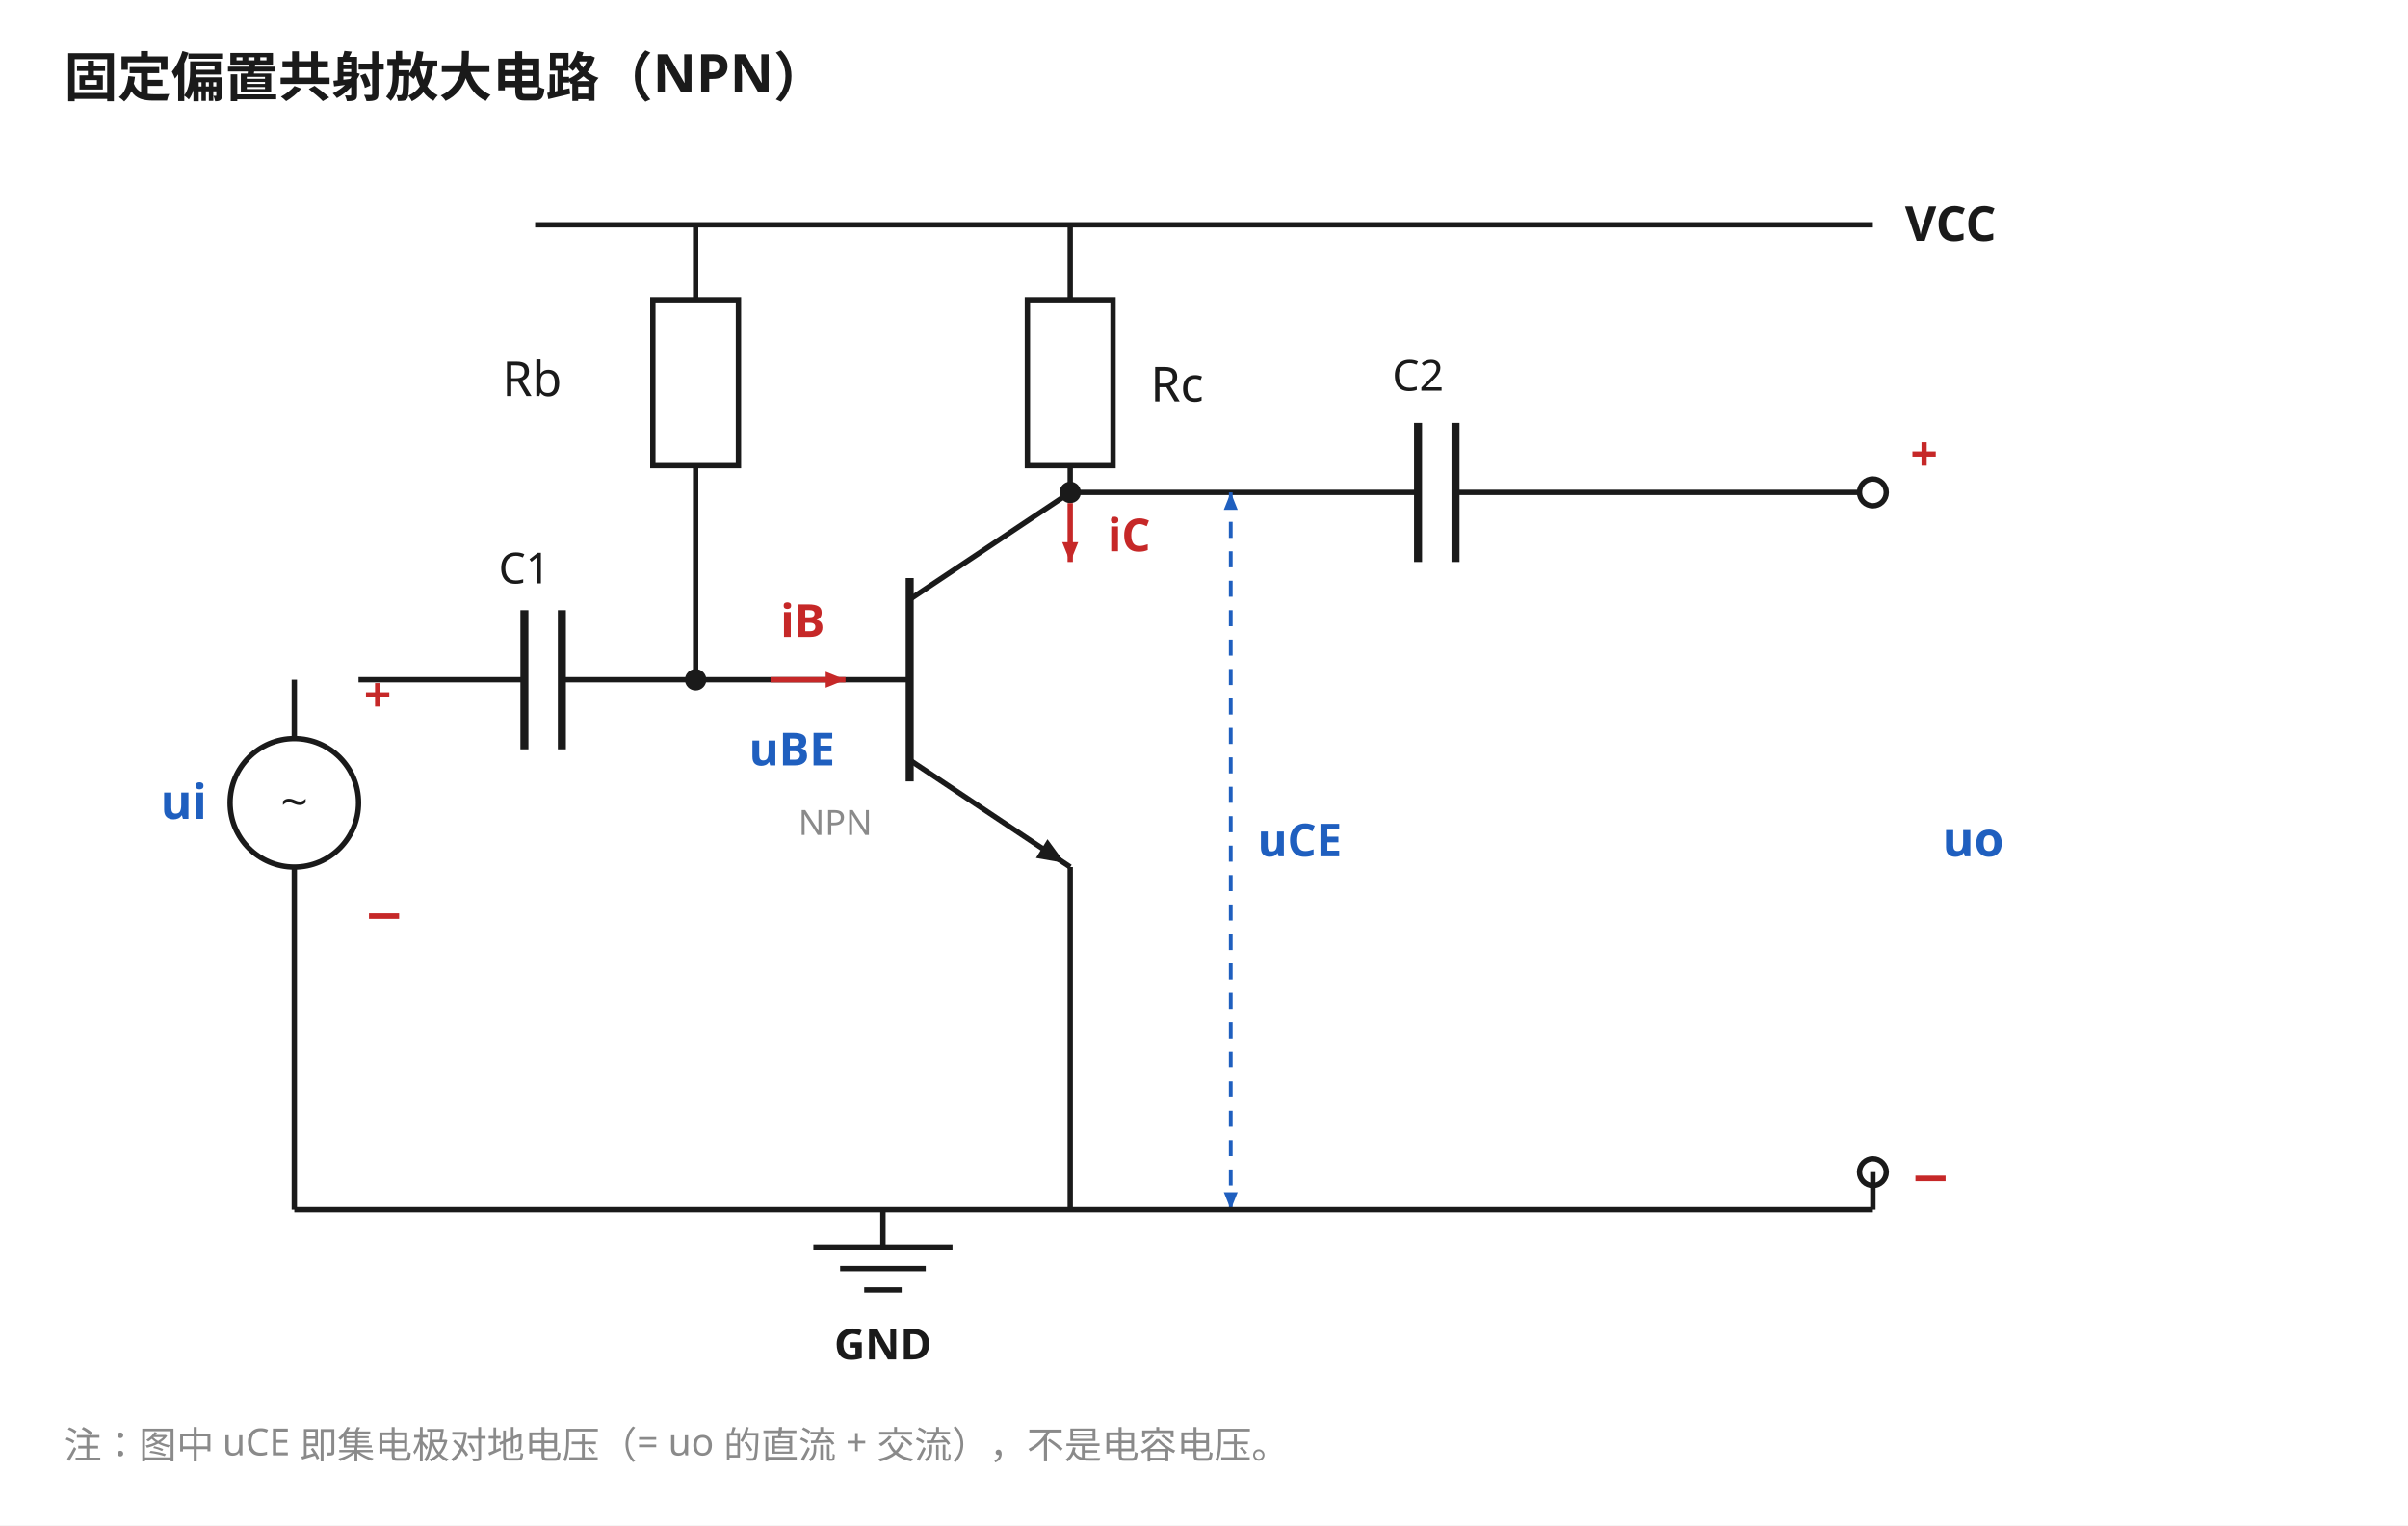
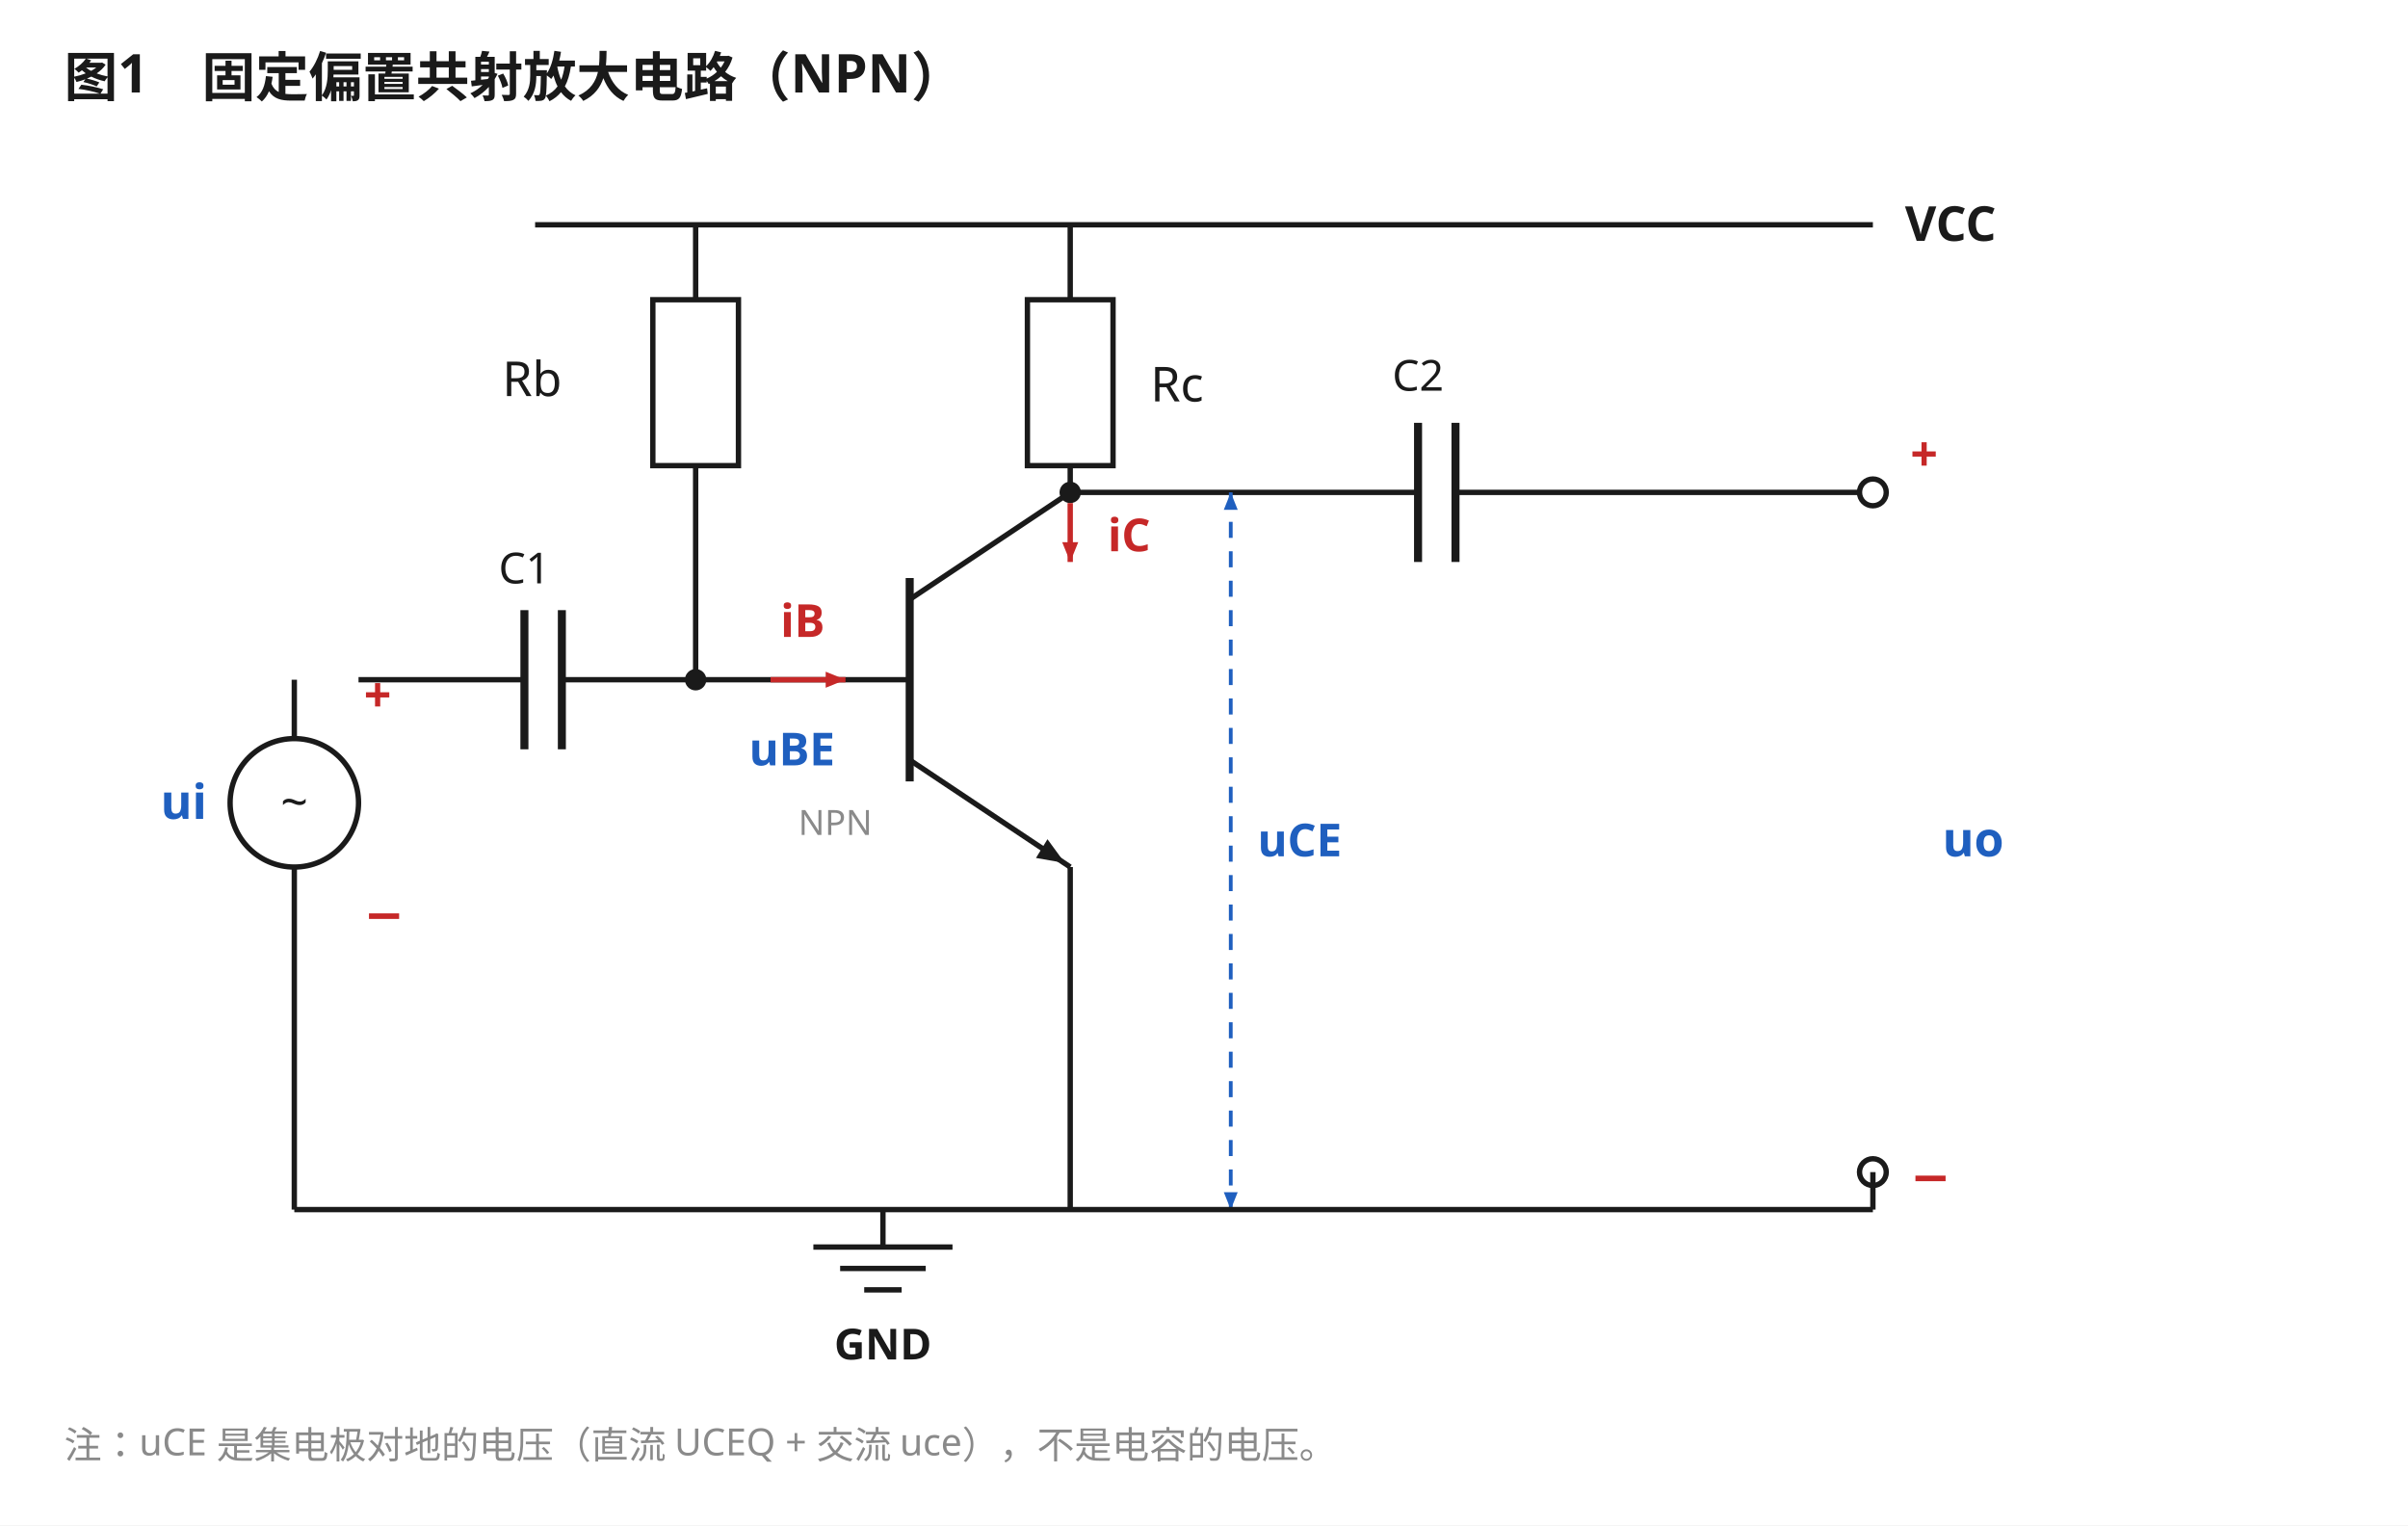
<svg xmlns="http://www.w3.org/2000/svg" width="900" height="570" viewBox="0 0 900 570">
  <rect width="900" height="570" fill="#ffffff" />
-   <text x="24" y="36" font-family="'Microsoft YaHei','PingFang SC','Segoe UI',sans-serif" font-size="20" fill="#1a1a1a" text-anchor="start" font-weight="bold">固定偏置共射放大电路（NPN）</text>
+   <text x="24" y="36" font-family="'Microsoft YaHei','PingFang SC','Segoe UI',sans-serif" font-size="20" fill="#1a1a1a" text-anchor="start" font-weight="bold">图1　固定偏置共射放大电路（NPN）</text>
  <line x1="200" y1="84" x2="700" y2="84" stroke="#1a1a1a" stroke-width="2" />
  <text x="712" y="90" font-family="'Microsoft YaHei','PingFang SC','Segoe UI',sans-serif" font-size="18" fill="#1a1a1a" text-anchor="start" font-weight="bold">VCC</text>
  <line x1="260" y1="84" x2="260" y2="112" stroke="#1a1a1a" stroke-width="2" />
  <rect x="244" y="112" width="32" height="62" fill="#ffffff" stroke="#1a1a1a" stroke-width="2" />
  <line x1="260" y1="174" x2="260" y2="254" stroke="#1a1a1a" stroke-width="2" />
  <text x="210" y="148" font-family="'Microsoft YaHei','PingFang SC','Segoe UI',sans-serif" font-size="18" fill="#1a1a1a" text-anchor="end" font-weight="normal">Rb</text>
  <line x1="110" y1="254" x2="110" y2="276" stroke="#1a1a1a" stroke-width="2" />
  <circle cx="110" cy="300" r="24" fill="none" stroke="#1a1a1a" stroke-width="2" />
  <text x="110" y="306" font-family="'Microsoft YaHei','PingFang SC','Segoe UI',sans-serif" font-size="18" fill="#1a1a1a" text-anchor="middle" font-weight="normal">~</text>
  <line x1="110" y1="324" x2="110" y2="452" stroke="#1a1a1a" stroke-width="2" />
  <text x="136" y="266" font-family="'Microsoft YaHei','PingFang SC','Segoe UI',sans-serif" font-size="18" fill="#c62828" text-anchor="start" font-weight="bold">+</text>
  <text x="136" y="348" font-family="'Microsoft YaHei','PingFang SC','Segoe UI',sans-serif" font-size="18" fill="#c62828" text-anchor="start" font-weight="bold">−</text>
  <text x="60" y="306" font-family="'Microsoft YaHei','PingFang SC','Segoe UI',sans-serif" font-size="18" fill="#1f5fbf" text-anchor="start" font-weight="bold">ui</text>
  <line x1="134" y1="254" x2="196" y2="254" stroke="#1a1a1a" stroke-width="2" />
  <line x1="196" y1="228" x2="196" y2="280" stroke="#1a1a1a" stroke-width="3" />
  <line x1="210" y1="228" x2="210" y2="280" stroke="#1a1a1a" stroke-width="3" />
  <line x1="210" y1="254" x2="260" y2="254" stroke="#1a1a1a" stroke-width="2" />
  <text x="196" y="218" font-family="'Microsoft YaHei','PingFang SC','Segoe UI',sans-serif" font-size="16" fill="#1a1a1a" text-anchor="middle" font-weight="normal">C1</text>
  <line x1="260" y1="254" x2="340" y2="254" stroke="#1a1a1a" stroke-width="2" />
  <circle cx="260" cy="254" r="4" fill="#1a1a1a" />
  <line x1="288" y1="254" x2="316" y2="254" stroke="#c62828" stroke-width="2" />
  <polygon points="316,254 308.6,257.0 308.6,251.0" fill="#c62828" />
  <text x="300" y="238" font-family="'Microsoft YaHei','PingFang SC','Segoe UI',sans-serif" font-size="17" fill="#c62828" text-anchor="middle" font-weight="bold">iB</text>
  <text x="296" y="286" font-family="'Microsoft YaHei','PingFang SC','Segoe UI',sans-serif" font-size="17" fill="#1f5fbf" text-anchor="middle" font-weight="bold">uBE</text>
  <line x1="340" y1="216" x2="340" y2="292" stroke="#1a1a1a" stroke-width="3" />
  <line x1="340" y1="224" x2="400" y2="184" stroke="#1a1a1a" stroke-width="2" />
  <line x1="340" y1="284" x2="400" y2="324" stroke="#1a1a1a" stroke-width="2" />
  <polygon points="398,322.5 387.2,320.6 391.5,313.6" fill="#1a1a1a" />
  <text x="326" y="312" font-family="'Microsoft YaHei','PingFang SC','Segoe UI',sans-serif" font-size="13" fill="#8a8a8a" text-anchor="end" font-weight="normal">NPN</text>
  <line x1="400" y1="184" x2="400" y2="112" stroke="#1a1a1a" stroke-width="2" />
  <rect x="384" y="112" width="32" height="62" fill="#ffffff" stroke="#1a1a1a" stroke-width="2" />
  <line x1="400" y1="112" x2="400" y2="84" stroke="#1a1a1a" stroke-width="2" />
  <text x="430" y="150" font-family="'Microsoft YaHei','PingFang SC','Segoe UI',sans-serif" font-size="18" fill="#1a1a1a" text-anchor="start" font-weight="normal">Rc</text>
  <circle cx="400" cy="184" r="4" fill="#1a1a1a" />
  <line x1="400" y1="188" x2="400" y2="210" stroke="#c62828" stroke-width="2" />
  <polygon points="400,210 397.0,202.6 403.0,202.6" fill="#c62828" />
  <text x="414" y="206" font-family="'Microsoft YaHei','PingFang SC','Segoe UI',sans-serif" font-size="17" fill="#c62828" text-anchor="start" font-weight="bold">iC</text>
  <line x1="400" y1="324" x2="400" y2="452" stroke="#1a1a1a" stroke-width="2" />
  <line x1="400" y1="184" x2="530" y2="184" stroke="#1a1a1a" stroke-width="2" />
  <line x1="530" y1="158" x2="530" y2="210" stroke="#1a1a1a" stroke-width="3" />
  <line x1="544" y1="158" x2="544" y2="210" stroke="#1a1a1a" stroke-width="3" />
  <line x1="544" y1="184" x2="700" y2="184" stroke="#1a1a1a" stroke-width="2" />
  <text x="530" y="146" font-family="'Microsoft YaHei','PingFang SC','Segoe UI',sans-serif" font-size="16" fill="#1a1a1a" text-anchor="middle" font-weight="normal">C2</text>
  <circle cx="700" cy="184" r="5" fill="#ffffff" stroke="#1a1a1a" stroke-width="2" />
  <text x="714" y="176" font-family="'Microsoft YaHei','PingFang SC','Segoe UI',sans-serif" font-size="18" fill="#c62828" text-anchor="start" font-weight="bold">+</text>
  <circle cx="700" cy="438" r="5" fill="#ffffff" stroke="#1a1a1a" stroke-width="2" />
  <line x1="700" y1="438" x2="700" y2="452" stroke="#1a1a1a" stroke-width="2" />
  <text x="714" y="446" font-family="'Microsoft YaHei','PingFang SC','Segoe UI',sans-serif" font-size="18" fill="#c62828" text-anchor="start" font-weight="bold">−</text>
  <text x="726" y="320" font-family="'Microsoft YaHei','PingFang SC','Segoe UI',sans-serif" font-size="18" fill="#1f5fbf" text-anchor="start" font-weight="bold">uo</text>
  <line x1="460" y1="184" x2="460" y2="452" stroke="#1f5fbf" stroke-width="1.4" stroke-dasharray="6 5" />
  <polygon points="460,184 462.6,190.5 457.4,190.5" fill="#1f5fbf" />
  <polygon points="460,452 457.4,445.5 462.6,445.5" fill="#1f5fbf" />
  <text x="470" y="320" font-family="'Microsoft YaHei','PingFang SC','Segoe UI',sans-serif" font-size="17" fill="#1f5fbf" text-anchor="start" font-weight="bold">uCE</text>
  <line x1="110" y1="452" x2="700" y2="452" stroke="#1a1a1a" stroke-width="2" />
  <line x1="330" y1="452" x2="330" y2="466" stroke="#1a1a1a" stroke-width="2" />
  <line x1="304" y1="466" x2="356" y2="466" stroke="#1a1a1a" stroke-width="2" />
  <line x1="314" y1="474" x2="346" y2="474" stroke="#1a1a1a" stroke-width="2" />
  <line x1="323" y1="482" x2="337" y2="482" stroke="#1a1a1a" stroke-width="2" />
  <text x="330" y="508" font-family="'Microsoft YaHei','PingFang SC','Segoe UI',sans-serif" font-size="16" fill="#1a1a1a" text-anchor="middle" font-weight="bold">GND</text>
-   <text x="24" y="545" font-family="'Microsoft YaHei','PingFang SC','Segoe UI',sans-serif" font-size="14" fill="#8a8a8a" text-anchor="start" font-weight="normal">注：图中 uCE 即集电极对地电压（= uo 的直流 + 交流），不是电容电压。</text>
+   <text x="24" y="545" font-family="'Microsoft YaHei','PingFang SC','Segoe UI',sans-serif" font-size="14" fill="#8a8a8a" text-anchor="start" font-weight="normal">注：uCE 是集电极对地的电压（直流 UCEQ + 交流 uce），不是电容的电压。</text>
</svg>
